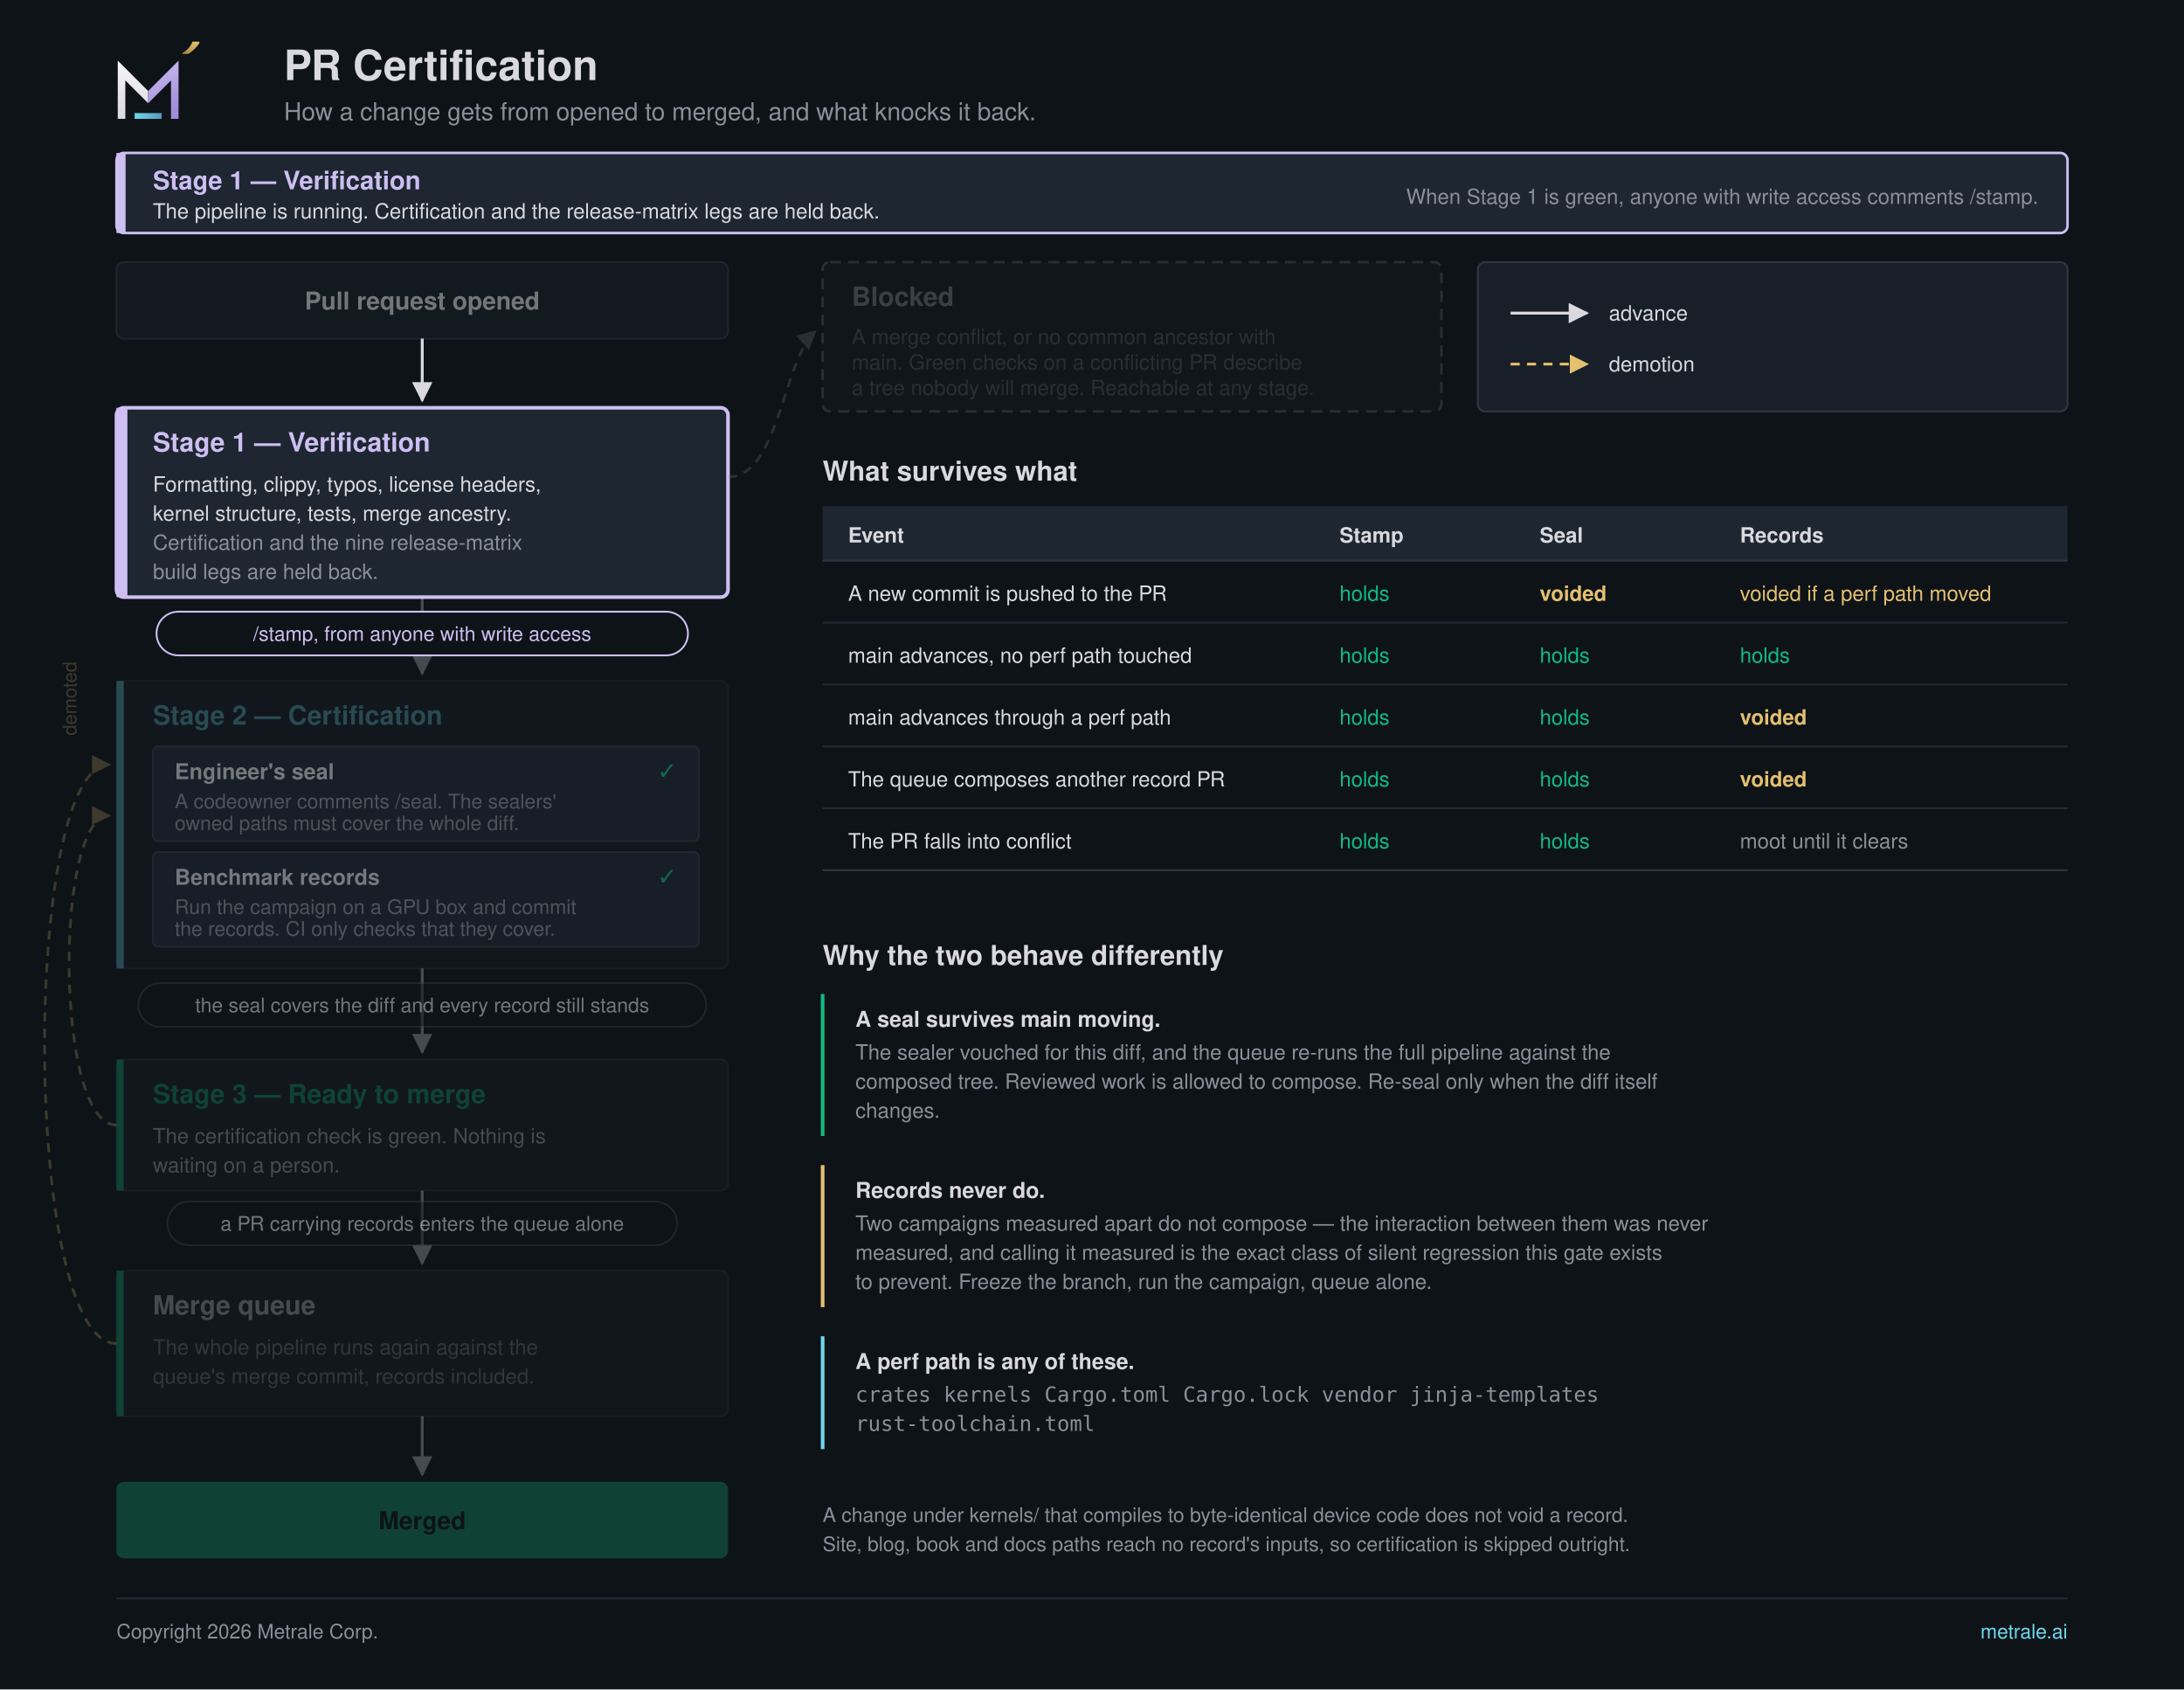
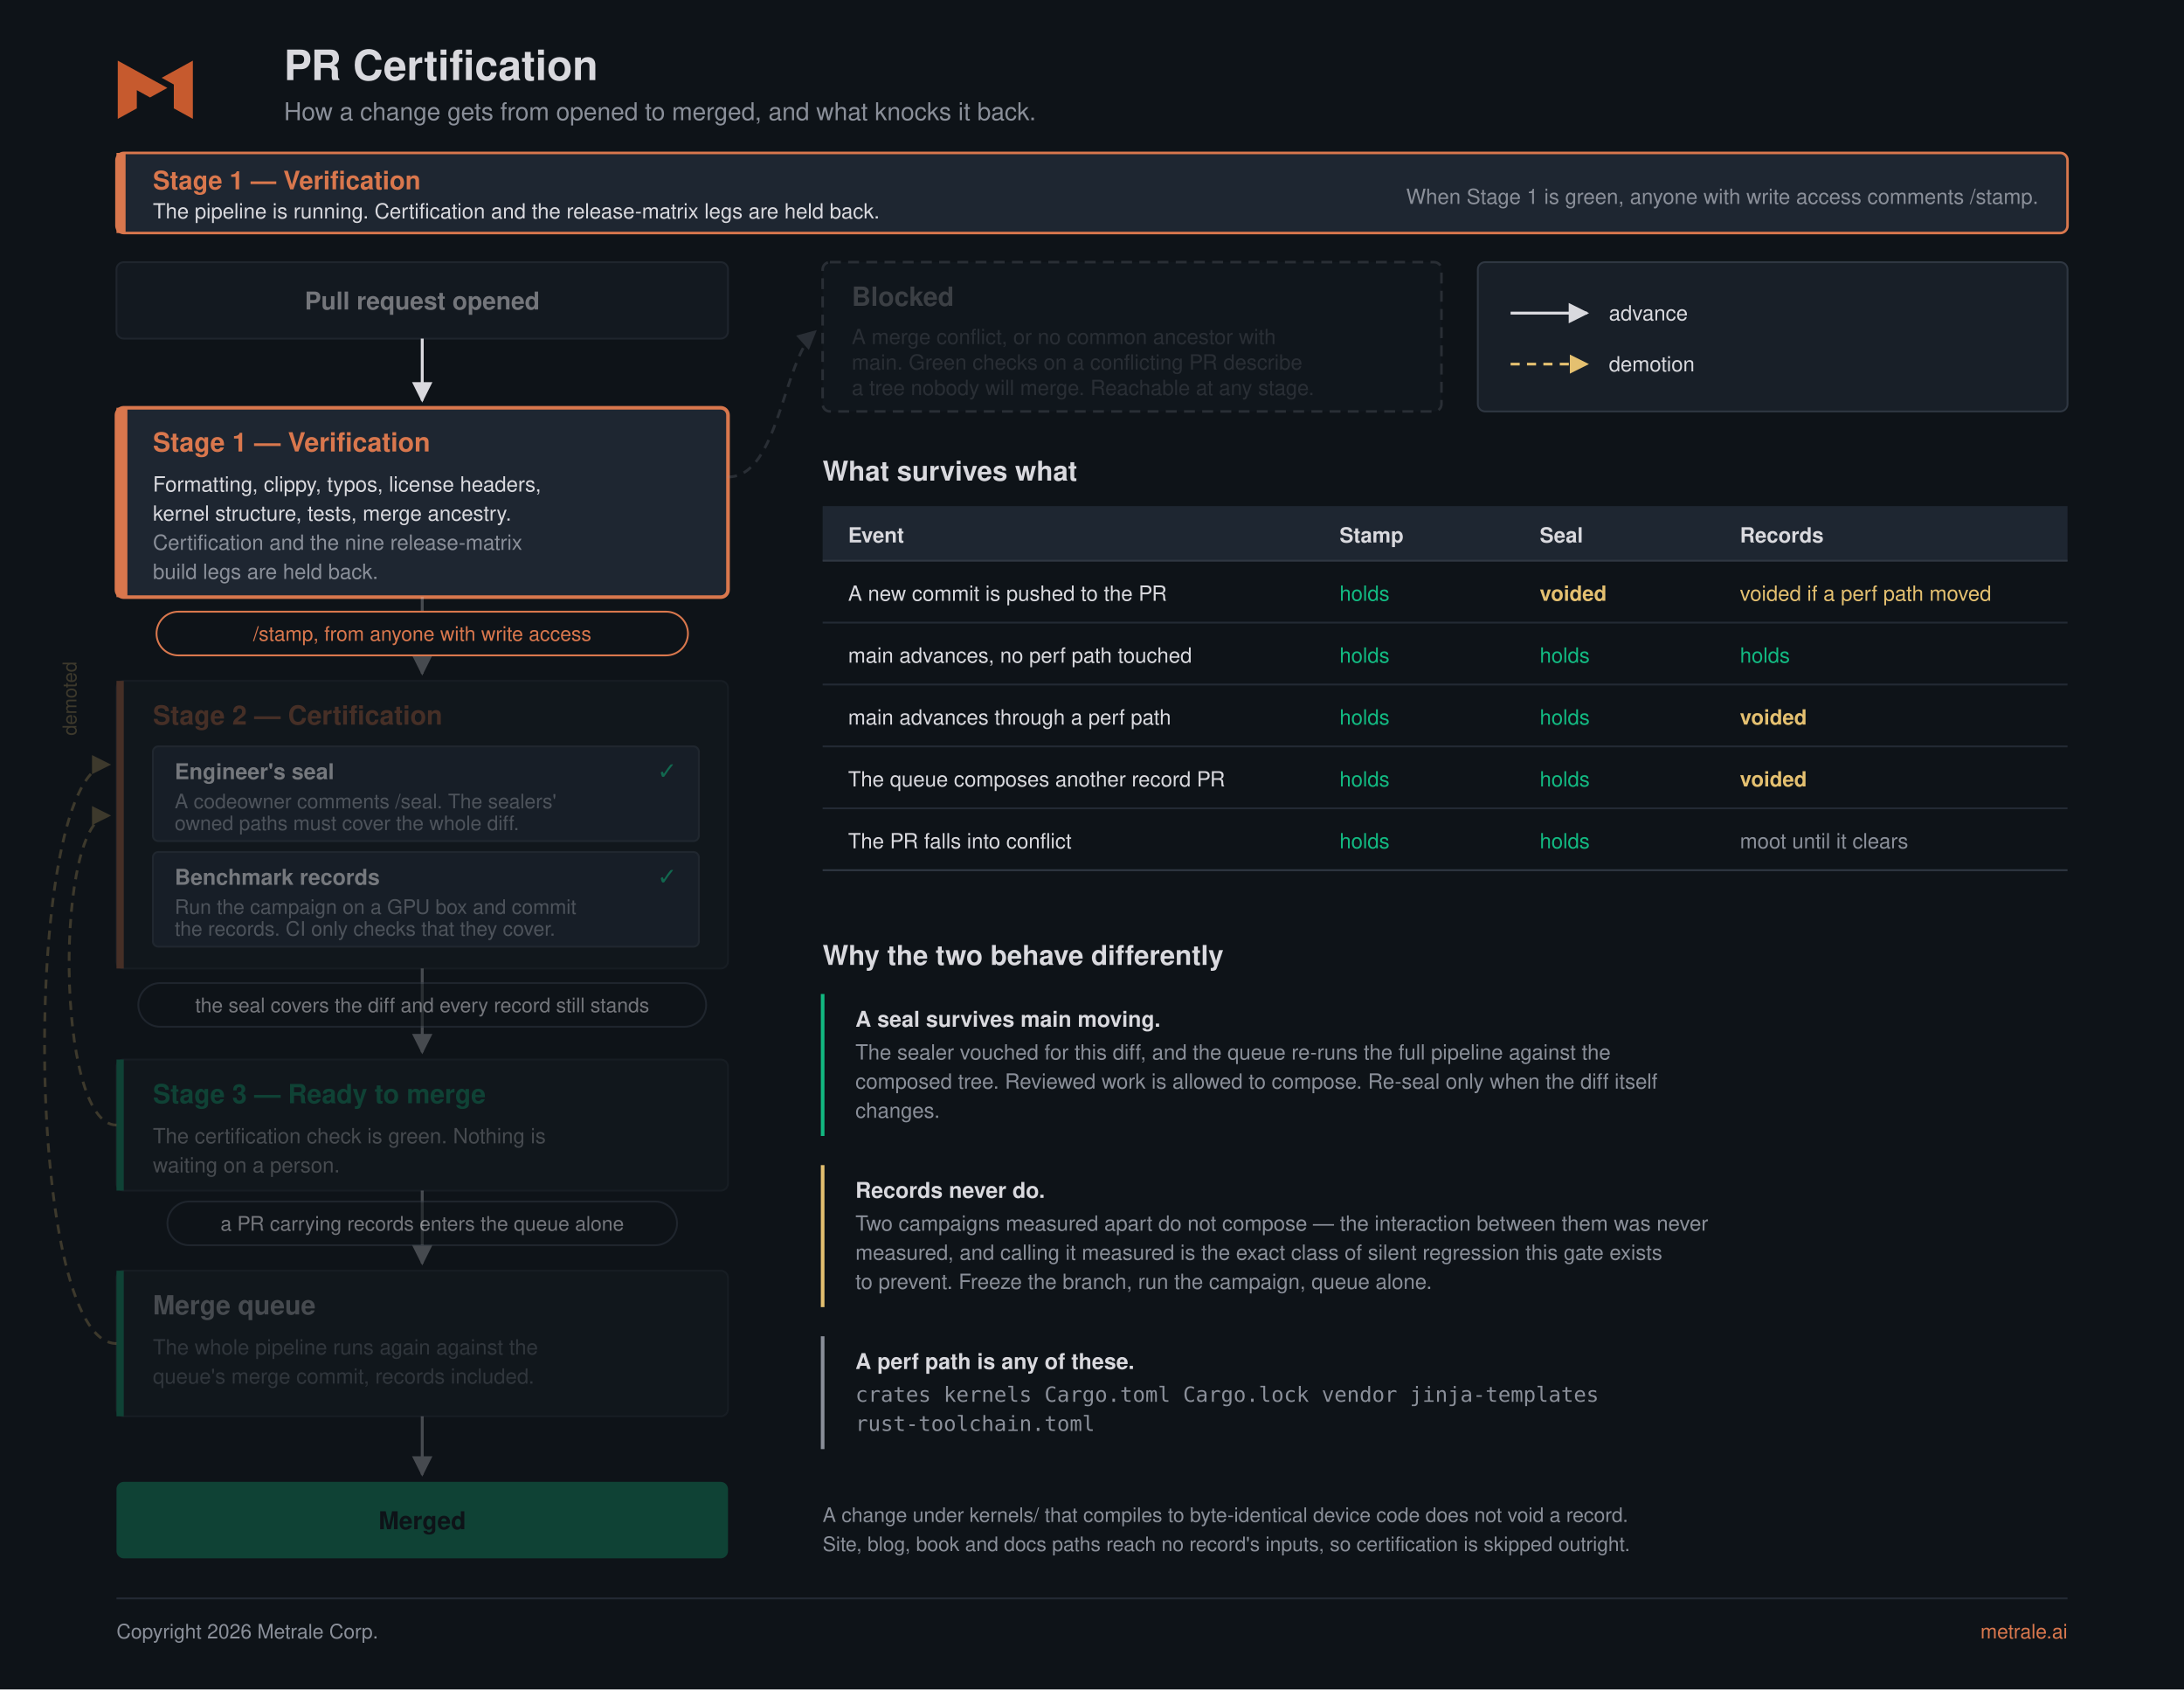
- <svg xmlns="http://www.w3.org/2000/svg" xmlns:xlink="http://www.w3.org/1999/xlink" viewBox="0 0 1200 928" width="1200" height="928" font-family="Urbanist, Helvetica Neue, Helvetica, Arial, sans-serif" role="img" aria-label="Metrale Engine PR Certification — Stage 1 — Verification">
+ <svg xmlns="http://www.w3.org/2000/svg" xmlns:xlink="http://www.w3.org/1999/xlink" viewBox="0 0 1200 928" width="1200" height="928" font-family="Manrope, Helvetica Neue, Helvetica, Arial, sans-serif" role="img" aria-label="Metrale Engine PR Certification — Stage 1 — Verification">
  <defs>
    <marker id="tipInk" viewBox="0 0 10 10" refX="9" refY="5" markerWidth="7" markerHeight="7" orient="auto-start-reverse">
      <path d="M 0 0 L 10 5 L 0 10 z" fill="#D9D9DE" />
    </marker>
    <marker id="tipGold" viewBox="0 0 10 10" refX="9" refY="5" markerWidth="7" markerHeight="7" orient="auto-start-reverse">
      <path d="M 0 0 L 10 5 L 0 10 z" fill="#E4C070" />
    </marker>
    <marker id="tipMuted" viewBox="0 0 10 10" refX="9" refY="5" markerWidth="7" markerHeight="7" orient="auto-start-reverse">
      <path d="M 0 0 L 10 5 L 0 10 z" fill="#8A8F99" />
    </marker>
    <marker id="tipAccent" viewBox="0 0 10 10" refX="9" refY="5" markerWidth="7" markerHeight="7" orient="auto-start-reverse">
-       <path d="M 0 0 L 10 5 L 0 10 z" fill="#CDBFF1" />
+       <path d="M 0 0 L 10 5 L 0 10 z" fill="#D9774D" />
    </marker>
  </defs>
  <rect width="1200" height="928" fill="#0E1318" />
-   <g transform="translate(64 22) scale(0.08835) translate(8 128)" aria-hidden="true">
-     <defs>
-       <linearGradient id="cert-m-v" x1="0" y1="0" x2="0.25" y2="1">
-         <stop offset="0" stop-color="#CDBFF1" />
-         <stop offset="1" stop-color="#9F8DD8" />
-       </linearGradient>
-       <linearGradient id="cert-m-c" x1="0" y1="0" x2="1" y2="0">
-         <stop offset="0" stop-color="#6FD9EC" />
-         <stop offset="1" stop-color="#5A96BD" />
-       </linearGradient>
-       <linearGradient id="cert-m-g" x1="0.8" y1="0" x2="0.2" y2="1">
-         <stop offset="0" stop-color="#E4C070" />
-         <stop offset="1" stop-color="#AE8A3F" />
-       </linearGradient>
-       <linearGradient id="cert-m-w" x1="0" y1="0" x2="0" y2="1">
-         <stop offset="0" stop-color="#F7F7F9" />
-         <stop offset="1" stop-color="#D9D9DE" />
-       </linearGradient>
-     </defs>
-     <path d="M0 0L189 189L189 265L47 123L47 362L0 362Z" fill="url(#cert-m-w)" />
-     <path d="M378 0L189 189L189 265L331 123L331 362L378 362Z" fill="url(#cert-m-v)" />
-     <rect x="105" y="326" width="168" height="36" fill="url(#cert-m-c)" />
-     <path d="M464 -118L502 -118C506 -118 508 -116 508 -112C500 -92 468 -60 442 -44L438 -42L408 -42C404 -42 402 -44 402 -48C432 -60 460 -100 464 -118Z" fill="url(#cert-m-g)" />
+   <g transform="translate(64 22) scale(0.08835) translate(8 128) scale(2.23457)" aria-hidden="true">
+     <path d="M0 0L138 75.9L89.82 102.4L53 82.15L53 132.85L0 162Z" fill="#C65A2E" />
+     <path d="M209 0L122.17 47.76L156 66.36L156 132.85L209 162Z" fill="#C65A2E" />
  </g>
  <text x="156" y="44" font-size="23" fill="#D9D9DE" font-weight="650">PR Certification</text>
  <text x="156" y="66" font-size="13.5" fill="#8A8F99">How a change gets from opened to merged, and what knocks it back.</text>
-   <rect x="64" y="84" width="1072" height="44" rx="4" fill="#1E2631" stroke="#CDBFF1" stroke-width="1.4" />
-   <rect x="64" y="84" width="5" height="44" fill="#CDBFF1" />
-   <text x="84" y="104" font-size="14" fill="#CDBFF1" font-weight="650">Stage 1 — Verification</text>
+   <rect x="64" y="84" width="1072" height="44" rx="4" fill="#1E2631" stroke="#D9774D" stroke-width="1.4" />
+   <rect x="64" y="84" width="5" height="44" fill="#D9774D" />
+   <text x="84" y="104" font-size="14" fill="#D9774D" font-weight="650">Stage 1 — Verification</text>
  <text x="84" y="120" font-size="11.5" fill="#D9D9DE">The pipeline is running. Certification and the release-matrix legs are held back.</text>
  <text x="1120" y="112" font-size="11.5" fill="#8A8F99" text-anchor="end">When Stage 1 is green, anyone with write access comments /stamp.</text>
  <g opacity="0.5">
    <rect x="64" y="144" width="336" height="42" rx="4" fill="#181F28" stroke="#2F3742" stroke-width="1" />
    <text x="232" y="170" font-size="13.5" fill="#D9D9DE" font-weight="600" text-anchor="middle">Pull request opened</text>
  </g>
  <path d="M 232 186 L 232 220" stroke="#D9D9DE" stroke-width="1.6" fill="none" marker-end="url(#tipInk)" opacity="1" />
  <g opacity="1">
-     <rect x="64" y="224" width="336" height="104" rx="4" fill="#1E2631" stroke="#CDBFF1" stroke-width="2.0" />
-     <rect x="64" y="224" width="6" height="104" fill="#CDBFF1" />
-     <text x="84" y="248" font-size="14.5" fill="#CDBFF1" font-weight="650">Stage 1 — Verification</text>
+     <rect x="64" y="224" width="336" height="104" rx="4" fill="#1E2631" stroke="#D9774D" stroke-width="2.0" />
+     <rect x="64" y="224" width="6" height="104" fill="#D9774D" />
+     <text x="84" y="248" font-size="14.5" fill="#D9774D" font-weight="650">Stage 1 — Verification</text>
    <text x="84" y="270" font-size="11.5" fill="#D9D9DE">Formatting, clippy, typos, license headers,</text>
    <text x="84" y="286" font-size="11.5" fill="#D9D9DE">kernel structure, tests, merge ancestry.</text>
    <text x="84" y="302" font-size="11.5" fill="#8A8F99">Certification and the nine release-matrix</text>
    <text x="84" y="318" font-size="11.5" fill="#8A8F99">build legs are held back.</text>
  </g>
  <path d="M 232 328 L 232 370" stroke="#D9D9DE" stroke-width="1.6" fill="none" marker-end="url(#tipInk)" opacity="0.28" />
  <g opacity="1">
-     <rect x="86.0" y="336" width="292" height="24" rx="12" fill="#0E1318" stroke="#CDBFF1" stroke-width="1" />
-     <text x="232" y="352" font-size="11" fill="#CDBFF1" text-anchor="middle">/stamp, from anyone with write access</text>
+     <rect x="86.0" y="336" width="292" height="24" rx="12" fill="#0E1318" stroke="#D9774D" stroke-width="1" />
+     <text x="232" y="352" font-size="11" fill="#D9774D" text-anchor="middle">/stamp, from anyone with write access</text>
  </g>
  <g opacity="0.28">
    <rect x="64" y="374" width="336" height="158" rx="4" fill="#181F28" stroke="#2F3742" stroke-width="1.0" />
-     <rect x="64" y="374" width="4" height="158" fill="#6FD9EC" />
-     <text x="84" y="398" font-size="14.5" fill="#6FD9EC" font-weight="650">Stage 2 — Certification</text>
+     <rect x="64" y="374" width="4" height="158" fill="#D9774D" />
+     <text x="84" y="398" font-size="14.5" fill="#D9774D" font-weight="650">Stage 2 — Certification</text>
  </g>
  <g opacity="0.5">
    <rect x="84" y="410" width="300" height="52" rx="3" fill="#1E2631" stroke="#2F3742" stroke-width="1" />
    <text x="96" y="428" font-size="12" fill="#D9D9DE" font-weight="600">Engineer's seal</text>
    <text x="96" y="444" font-size="11" fill="#8A8F99">A codeowner comments /seal. The sealers'</text>
    <text x="96" y="456" font-size="11" fill="#8A8F99">owned paths must cover the whole diff.</text>
    <text x="372" y="428" font-size="13" fill="#12B981" font-weight="650" text-anchor="end">✓</text>
  </g>
  <g opacity="0.5">
    <rect x="84" y="468" width="300" height="52" rx="3" fill="#1E2631" stroke="#2F3742" stroke-width="1" />
    <text x="96" y="486" font-size="12" fill="#D9D9DE" font-weight="600">Benchmark records</text>
    <text x="96" y="502" font-size="11" fill="#8A8F99">Run the campaign on a GPU box and commit</text>
    <text x="96" y="514" font-size="11" fill="#8A8F99">the records. CI only checks that they cover.</text>
    <text x="372" y="486" font-size="13" fill="#12B981" font-weight="650" text-anchor="end">✓</text>
  </g>
  <path d="M 232 532 L 232 578" stroke="#D9D9DE" stroke-width="1.6" fill="none" marker-end="url(#tipInk)" opacity="0.28" />
  <g opacity="0.5">
    <rect x="76.0" y="540" width="312" height="24" rx="12" fill="#0E1318" stroke="#2F3742" stroke-width="1" />
    <text x="232" y="556" font-size="11" fill="#D9D9DE" text-anchor="middle">the seal covers the diff and every record still stands</text>
  </g>
  <g opacity="0.28">
    <rect x="64" y="582" width="336" height="72" rx="4" fill="#181F28" stroke="#2F3742" stroke-width="1.0" />
    <rect x="64" y="582" width="4" height="72" fill="#12B981" />
    <text x="84" y="606" font-size="14.5" fill="#12B981" font-weight="650">Stage 3 — Ready to merge</text>
    <text x="84" y="628" font-size="11.5" fill="#D9D9DE">The certification check is green. Nothing is</text>
    <text x="84" y="644" font-size="11.5" fill="#D9D9DE">waiting on a person.</text>
  </g>
  <path d="M 232 654 L 232 694" stroke="#D9D9DE" stroke-width="1.6" fill="none" marker-end="url(#tipInk)" opacity="0.28" />
  <g opacity="0.5">
    <rect x="92.0" y="660" width="280" height="24" rx="12" fill="#0E1318" stroke="#2F3742" stroke-width="1" />
    <text x="232" y="676" font-size="11" fill="#D9D9DE" text-anchor="middle">a PR carrying records enters the queue alone</text>
  </g>
  <g opacity="0.28">
    <rect x="64" y="698" width="336" height="80" rx="4" fill="#181F28" stroke="#2F3742" stroke-width="1.0" />
    <rect x="64" y="698" width="4" height="80" fill="#12B981" />
    <text x="84" y="722" font-size="14.5" fill="#D9D9DE" font-weight="650">Merge queue</text>
    <text x="84" y="744" font-size="11.5" fill="#8A8F99">The whole pipeline runs again against the</text>
    <text x="84" y="760" font-size="11.5" fill="#8A8F99">queue's merge commit, records included.</text>
  </g>
  <path d="M 232 778 L 232 810" stroke="#D9D9DE" stroke-width="1.6" fill="none" marker-end="url(#tipInk)" opacity="0.28" />
  <g opacity="0.28">
    <rect x="64" y="814" width="336" height="42" rx="4" fill="#12B981" />
    <text x="232" y="840" font-size="13.5" fill="#0E1318" font-weight="650" text-anchor="middle">Merged</text>
  </g>
  <path d="M 64 618 C 30 618, 30 448, 60 448" stroke="#E4C070" stroke-width="1.5" fill="none" marker-end="url(#tipGold)" opacity="0.22" stroke-dasharray="5 4" />
  <path d="M 64 738 C 12 738, 12 420, 60 420" stroke="#E4C070" stroke-width="1.5" fill="none" marker-end="url(#tipGold)" opacity="0.22" stroke-dasharray="5 4" />
  <text x="42" y="404" font-size="10.5" fill="#E4C070" opacity="0.22" transform="rotate(-90 42 404)">demoted</text>
  <path d="M 400 262 C 428 262, 430 198, 448 182" stroke="#8A8F99" stroke-width="1.5" fill="none" marker-end="url(#tipMuted)" opacity="0.22" stroke-dasharray="5 4" />
  <g opacity="0.22">
    <rect x="452" y="144" width="340" height="82" rx="4" fill="#181F28" stroke="#8A8F99" stroke-width="1.4" stroke-dasharray="6 4" />
    <text x="468" y="168" font-size="14.5" fill="#D9D9DE" font-weight="650">Blocked</text>
    <text x="468" y="189" font-size="11.5" fill="#8A8F99">A merge conflict, or no common ancestor with</text>
    <text x="468" y="203" font-size="11.5" fill="#8A8F99">main. Green checks on a conflicting PR describe</text>
    <text x="468" y="217" font-size="11.5" fill="#8A8F99">a tree nobody will merge. Reachable at any stage.</text>
  </g>
  <rect x="812" y="144" width="324" height="82" rx="4" fill="#181F28" stroke="#2F3742" stroke-width="1" />
  <path d="M 830 172 L 872 172" stroke="#D9D9DE" stroke-width="1.6" fill="none" marker-end="url(#tipInk)" opacity="1" />
  <text x="884" y="176" font-size="11.5" fill="#D9D9DE">advance</text>
  <path d="M 830 200 L 872 200" stroke="#E4C070" stroke-width="1.5" fill="none" marker-end="url(#tipGold)" opacity="1" stroke-dasharray="5 4" />
  <text x="884" y="204" font-size="11.5" fill="#D9D9DE">demotion</text>
  <text x="452" y="264" font-size="15" fill="#D9D9DE" font-weight="650">What survives what</text>
  <rect x="452" y="278" width="684" height="30" fill="#1E2631" />
  <text x="466" y="298" font-size="11.5" fill="#D9D9DE" font-weight="650">Event</text>
  <text x="736" y="298" font-size="11.5" fill="#D9D9DE" font-weight="650">Stamp</text>
  <text x="846" y="298" font-size="11.5" fill="#D9D9DE" font-weight="650">Seal</text>
  <text x="956" y="298" font-size="11.5" fill="#D9D9DE" font-weight="650">Records</text>
  <g opacity="1">
    <text x="466" y="330" font-size="11.5" fill="#D9D9DE">A new commit is pushed to the PR</text>
    <text x="736" y="330" font-size="11.5" fill="#12B981">holds</text>
    <text x="846" y="330" font-size="11.5" fill="#E4C070" font-weight="600">voided</text>
    <text x="956" y="330" font-size="11.5" fill="#E4C070">voided if a perf path moved</text>
  </g>
  <g opacity="1">
    <text x="466" y="364" font-size="11.5" fill="#D9D9DE">main advances, no perf path touched</text>
    <text x="736" y="364" font-size="11.5" fill="#12B981">holds</text>
    <text x="846" y="364" font-size="11.5" fill="#12B981">holds</text>
    <text x="956" y="364" font-size="11.5" fill="#12B981">holds</text>
  </g>
  <g opacity="1">
    <text x="466" y="398" font-size="11.5" fill="#D9D9DE">main advances through a perf path</text>
    <text x="736" y="398" font-size="11.5" fill="#12B981">holds</text>
    <text x="846" y="398" font-size="11.5" fill="#12B981">holds</text>
    <text x="956" y="398" font-size="11.5" fill="#E4C070" font-weight="600">voided</text>
  </g>
  <g opacity="1">
    <text x="466" y="432" font-size="11.5" fill="#D9D9DE">The queue composes another record PR</text>
    <text x="736" y="432" font-size="11.5" fill="#12B981">holds</text>
    <text x="846" y="432" font-size="11.5" fill="#12B981">holds</text>
    <text x="956" y="432" font-size="11.5" fill="#E4C070" font-weight="600">voided</text>
  </g>
  <g opacity="1">
    <text x="466" y="466" font-size="11.5" fill="#D9D9DE">The PR falls into conflict</text>
    <text x="736" y="466" font-size="11.5" fill="#12B981">holds</text>
    <text x="846" y="466" font-size="11.5" fill="#12B981">holds</text>
    <text x="956" y="466" font-size="11.5" fill="#8A8F99">moot until it clears</text>
  </g>
  <line x1="452" y1="308" x2="1136" y2="308" stroke="#2F3742" />
  <line x1="452" y1="342" x2="1136" y2="342" stroke="#232A34" />
  <line x1="452" y1="376" x2="1136" y2="376" stroke="#232A34" />
  <line x1="452" y1="410" x2="1136" y2="410" stroke="#232A34" />
  <line x1="452" y1="444" x2="1136" y2="444" stroke="#232A34" />
  <line x1="452" y1="478" x2="1136" y2="478" stroke="#2F3742" />
  <text x="452" y="530" font-size="15" fill="#D9D9DE" font-weight="650">Why the two behave differently</text>
  <line x1="452" y1="546" x2="452" y2="624" stroke="#12B981" stroke-width="2" />
  <text x="470" y="564" font-size="12" fill="#D9D9DE" font-weight="600">A seal survives main moving.</text>
  <text x="470" y="582" font-size="11.5" fill="#8A8F99">The sealer vouched for this diff, and the queue re-runs the full pipeline against the</text>
  <text x="470" y="598" font-size="11.5" fill="#8A8F99">composed tree. Reviewed work is allowed to compose. Re-seal only when the diff itself</text>
  <text x="470" y="614" font-size="11.5" fill="#8A8F99">changes.</text>
  <line x1="452" y1="640" x2="452" y2="718" stroke="#E4C070" stroke-width="2" />
  <text x="470" y="658" font-size="12" fill="#D9D9DE" font-weight="600">Records never do.</text>
  <text x="470" y="676" font-size="11.5" fill="#8A8F99">Two campaigns measured apart do not compose — the interaction between them was never</text>
  <text x="470" y="692" font-size="11.5" fill="#8A8F99">measured, and calling it measured is the exact class of silent regression this gate exists</text>
  <text x="470" y="708" font-size="11.5" fill="#8A8F99">to prevent. Freeze the branch, run the campaign, queue alone.</text>
-   <line x1="452" y1="734" x2="452" y2="796" stroke="#6FD9EC" stroke-width="2" />
+   <line x1="452" y1="734" x2="452" y2="796" stroke="#8A8F99" stroke-width="2" />
  <text x="470" y="752" font-size="12" fill="#D9D9DE" font-weight="600">A perf path is any of these.</text>
  <text x="470" y="770" font-size="11.5" fill="#8A8F99" font-family="ui-mono, ui-monospace, SFMono-Regular, Menlo, monospace">crates  kernels  Cargo.toml  Cargo.lock  vendor  jinja-templates</text>
  <text x="470" y="786" font-size="11.5" fill="#8A8F99" font-family="ui-mono, ui-monospace, SFMono-Regular, Menlo, monospace">rust-toolchain.toml</text>
  <text x="452" y="836" font-size="11" fill="#8A8F99">A change under kernels/ that compiles to byte-identical device code does not void a record.</text>
  <text x="452" y="852" font-size="11" fill="#8A8F99">Site, blog, book and docs paths reach no record's inputs, so certification is skipped outright.</text>
  <line x1="64" y1="878" x2="1136" y2="878" stroke="#232A34" />
  <text x="64" y="900" font-size="11" fill="#8A8F99">Copyright 2026 Metrale Corp.</text>
  <a href="https://metrale.ai" xlink:href="https://metrale.ai" target="_blank" rel="noopener">
-     <text x="1136" y="900" font-size="11" fill="#6FD9EC" text-anchor="end">metrale.ai</text>
+     <text x="1136" y="900" font-size="11" fill="#D9774D" text-anchor="end">metrale.ai</text>
  </a>
</svg>
